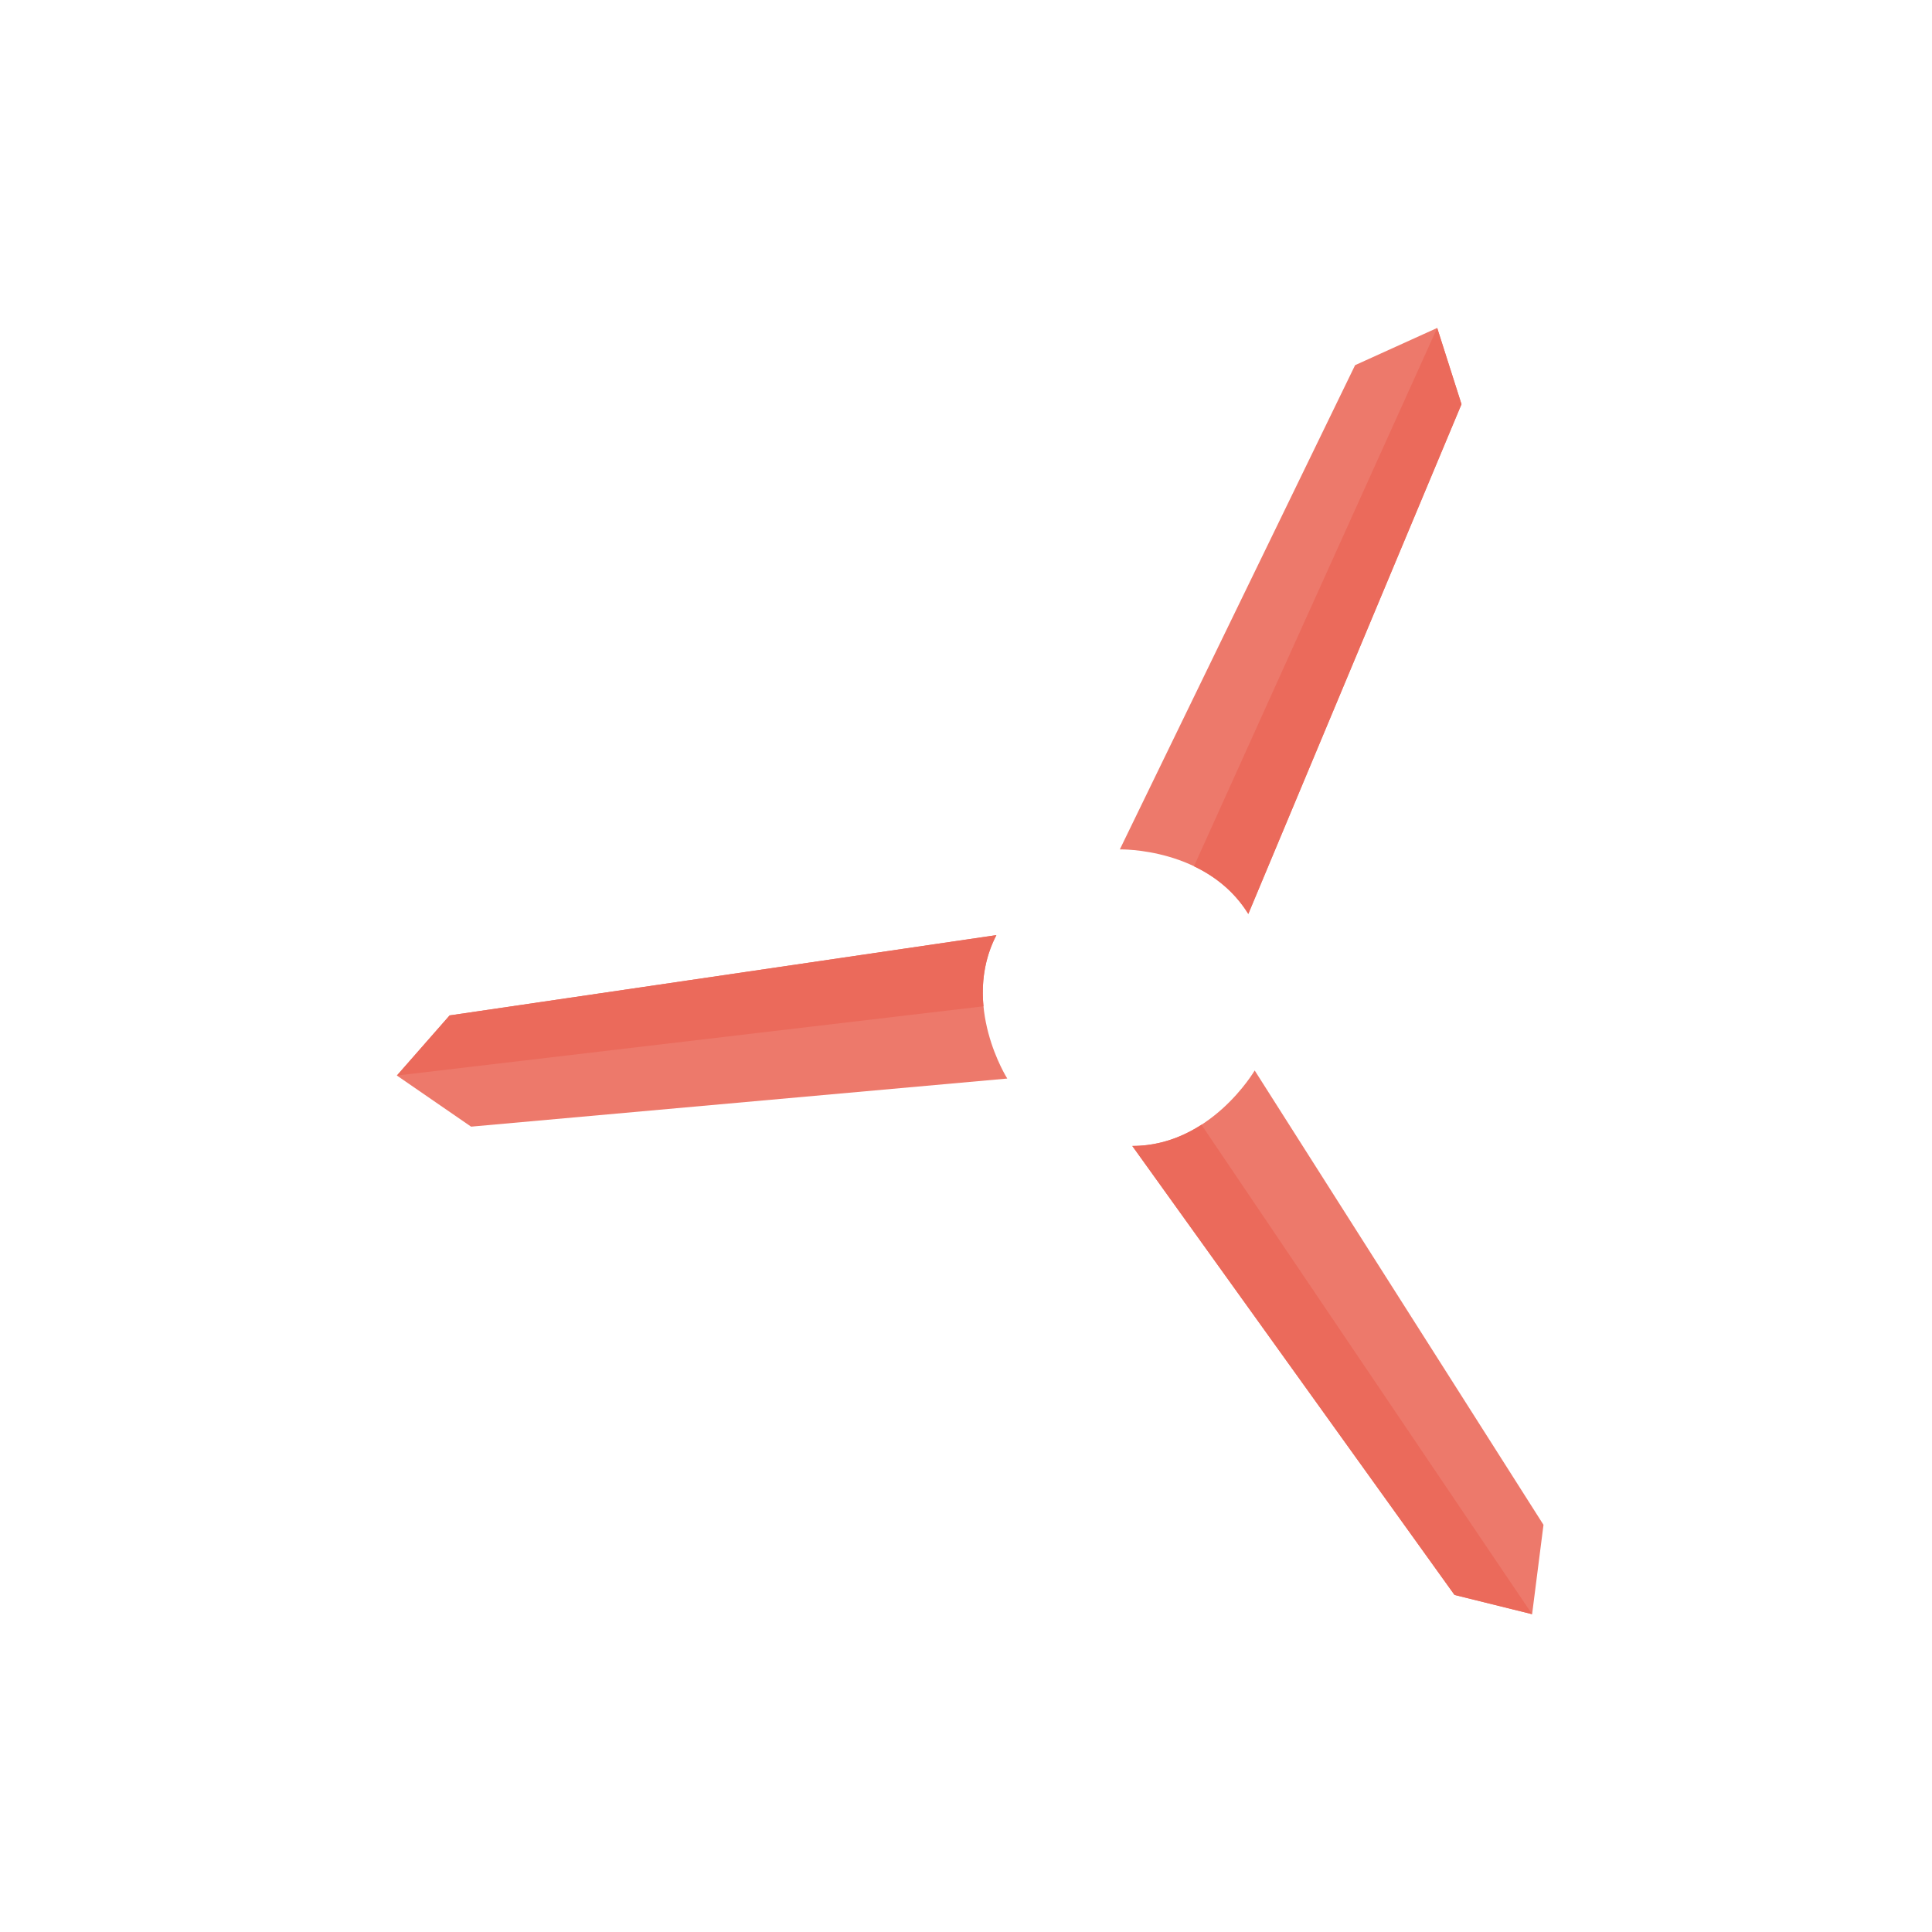
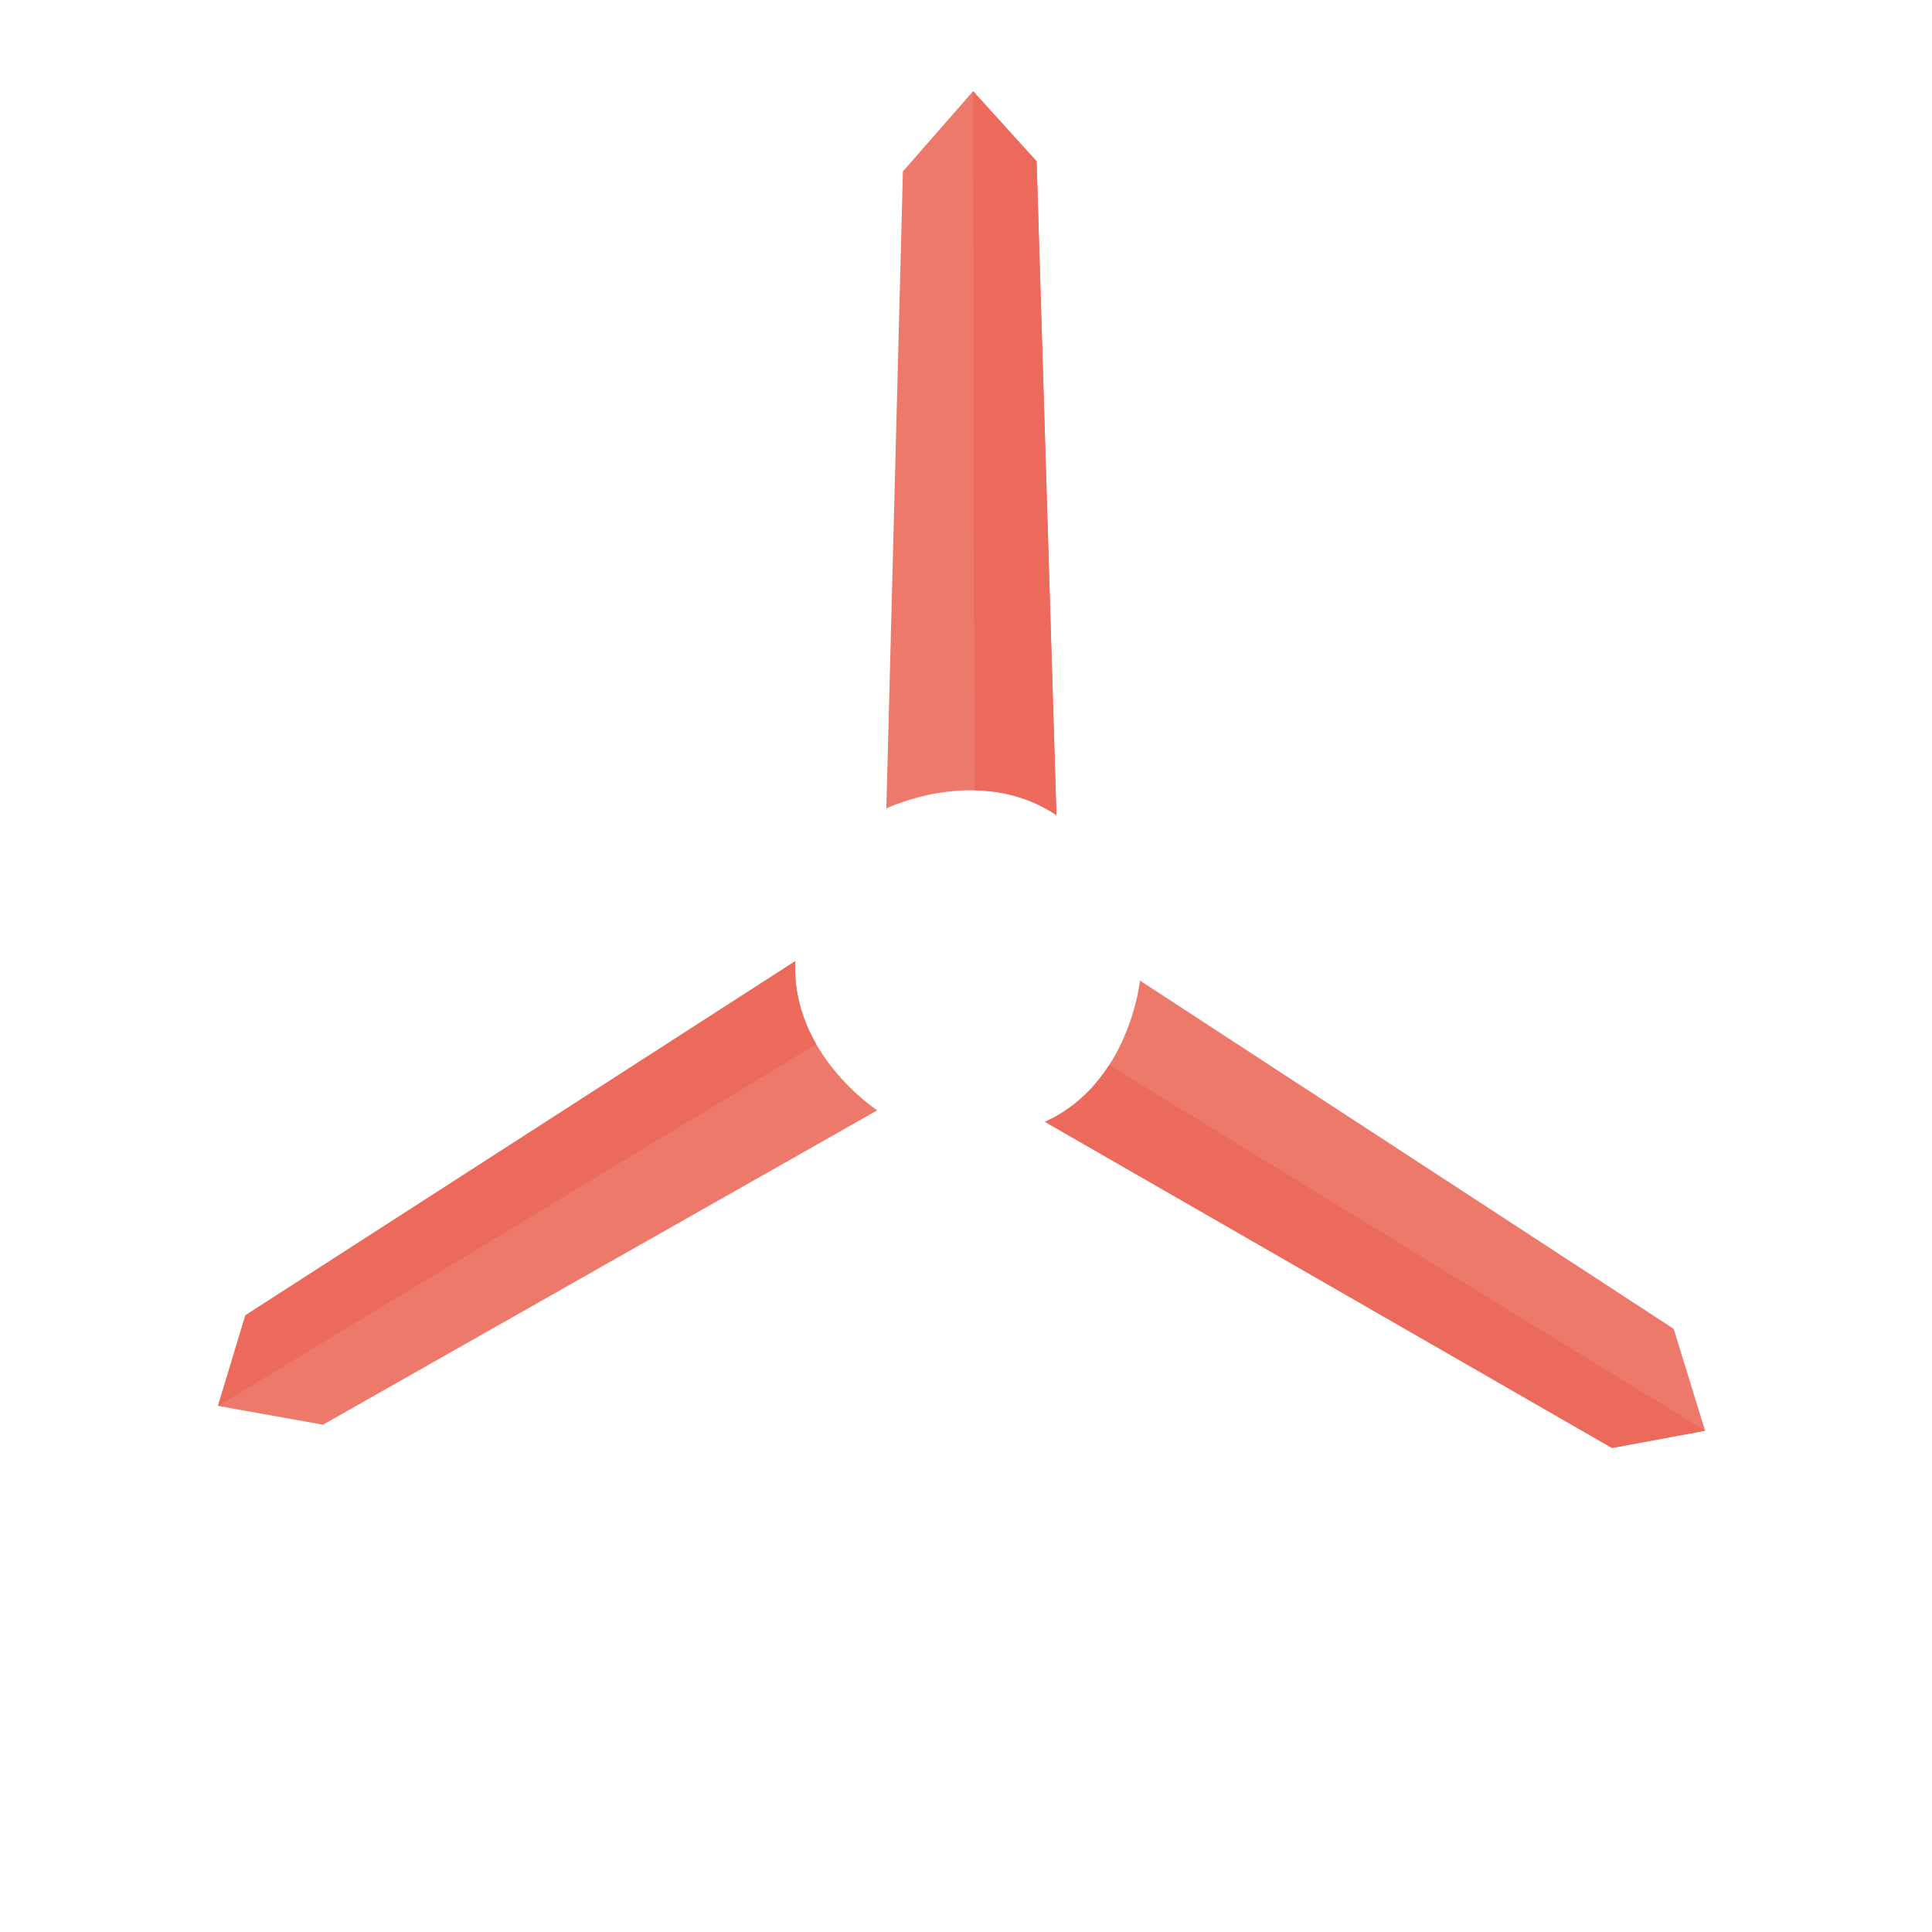
- <svg xmlns="http://www.w3.org/2000/svg" version="1.1" id="Calque_1" x="0px" y="0px" width="141.73px" height="141.73px" viewBox="0 0 141.73 141.73" enable-background="new 0 0 141.73 141.73" xml:space="preserve">
-   <path fill="#ED796B" d="M73.093,68.6L32.984,74.49l-3.869,4.41l5.444,3.75l39.333-3.529C73.893,79.121,70.456,73.717,73.093,68.6z" />
-   <path fill="#EB6A5B" d="M72.146,73.821c-0.155-1.615,0.025-3.436,0.947-5.222L32.984,74.49l-3.869,4.41L72.146,73.821z" />
-   <path fill="#ED796B" d="M83.064,84.067l23.638,32.936l5.692,1.412l0.835-6.555L92.043,78.529  C92.043,78.529,88.82,84.066,83.064,84.067z" />
-   <path fill="#EB6A5B" d="M88.139,82.51c-1.365,0.881-3.066,1.558-5.074,1.558l23.638,32.936l5.692,1.412L88.139,82.51z" />
-   <path fill="#ED796B" d="M91.575,67.045l15.639-37.394l-1.783-5.593l-6.022,2.73L82.15,62.312  C82.15,62.312,88.553,62.15,91.575,67.045z" />
-   <path fill="#EB6A5B" d="M87.588,63.55c1.464,0.695,2.931,1.787,3.987,3.495l15.639-37.394l-1.783-5.593L87.588,63.55z" />
+ <svg xmlns="http://www.w3.org/2000/svg" version="1.1" id="Calque_1" x="0px" y="0px" width="85.04px" height="85.04px" viewBox="0 0 85.04 85.04" enable-background="new 0 0 85.04 85.04" xml:space="preserve">
+   <g>
+     <path fill="#ED796B" d="M35.006,42.307L10.802,57.895l-1.206,3.988l4.62,0.828l24.397-13.838   C38.613,48.874,34.803,46.39,35.006,42.307z" />
+     <path fill="#EB6A5B" d="M35.927,45.96c-0.574-0.998-0.993-2.225-0.921-3.654L10.802,57.895l-1.206,3.988L35.927,45.96z" />
+     <path fill="#ED796B" d="M45.999,49.38l24.957,14.354l4.096-0.759l-1.384-4.486l-23.49-15.326   C50.177,43.163,49.719,47.688,45.999,49.38z" />
+     <path fill="#EB6A5B" d="M48.819,46.883c-0.62,0.968-1.521,1.906-2.82,2.497l24.957,14.354l4.096-0.759L48.819,46.883z" />
+     <path fill="#ED796B" d="M46.5,35.88L45.628,7.103l-2.795-3.09l-3.09,3.533l-0.729,28.037C39.014,35.583,43.107,33.6,46.5,35.88z" />
+     <path fill="#EB6A5B" d="M42.896,34.785c1.149,0.022,2.419,0.297,3.604,1.095L45.628,7.103l-2.795-3.09L42.896,34.785z" />
+   </g>
+   <g>
+     <path fill="#183356" d="M104.875,45.275V42.04h-0.412V24.456c0,0-0.658,0.285-1.507,0.066v17.584h-0.46v3.2   c0,0-0.098,1.331,1.227,1.331C104.987,46.637,104.875,45.275,104.875,45.275z" />
+     <path fill="#ED796B" d="M101.878,21.807l-7.534,1.107l-0.727,0.829l1.022,0.705l7.389-0.664   C102.029,23.784,101.383,22.769,101.878,21.807z" />
+     <path fill="#EB6A5B" d="M101.701,22.789c-0.028-0.304,0.005-0.646,0.178-0.981l-7.534,1.107l-0.727,0.829L101.701,22.789z" />
+     <path fill="#ED796B" d="M103.752,24.713l4.44,6.187l1.069,0.266l0.156-1.231l-3.979-6.261   C105.439,23.673,104.833,24.713,103.752,24.713z" />
+     <path fill="#EB6A5B" d="M104.706,24.421c-0.257,0.165-0.576,0.292-0.953,0.292l4.44,6.187l1.069,0.266L104.706,24.421z" />
+     <circle fill="#183356" cx="103.664" cy="22.695" r="2.063" />
+     <path fill="#ED796B" d="M105.351,21.516l2.938-7.024l-0.335-1.05l-1.131,0.513l-3.242,6.673   C103.581,20.626,104.783,20.596,105.351,21.516z" />
+     <path fill="#EB6A5B" d="M104.602,20.859c0.275,0.131,0.551,0.336,0.749,0.657l2.938-7.024l-0.335-1.05L104.602,20.859z" />
+     <circle fill="#EB6A5B" cx="103.664" cy="22.694" r="0.701" />
+   </g>
+   <g>
+     <path fill="#183356" d="M125.257,45.275V42.04h-0.412V24.456c0,0-0.658,0.285-1.507,0.066v17.584h-0.459v3.2   c0,0-0.098,1.331,1.226,1.331C125.371,46.637,125.257,45.275,125.257,45.275z" />
+     <path fill="#ED796B" d="M124.173,20.703l-3.688-6.662l-1.032-0.388l-0.299,1.205l3.223,6.681   C122.376,21.539,123.099,20.578,124.173,20.703z" />
+     <path fill="#EB6A5B" d="M123.193,20.882c0.273-0.134,0.605-0.223,0.98-0.179l-3.688-6.662l-1.032-0.388L123.193,20.882z" />
+     <path fill="#ED796B" d="M122.114,23.478l-4.227,6.335l0.128,1.095l1.208-0.287l4.458-5.93   C123.681,24.69,122.495,24.49,122.114,23.478z" />
+     <path fill="#EB6A5B" d="M122.722,24.267c-0.244-0.182-0.476-0.436-0.608-0.789l-4.227,6.335l0.128,1.095L122.722,24.267z" />
+     <circle fill="#183356" cx="123.973" cy="22.686" r="2.063" />
+     <path fill="#ED796B" d="M125.67,23.849l7.609,0.275l0.864-0.684l-0.878-0.878l-7.387-0.685   C125.879,21.877,126.332,22.993,125.67,23.849z" />
+     <path fill="#EB6A5B" d="M126.022,22.916c-0.026,0.303-0.121,0.634-0.352,0.933l7.609,0.275l0.864-0.684L126.022,22.916z" />
+     <circle fill="#EB6A5B" cx="123.973" cy="22.685" r="0.701" />
+   </g>
</svg>
